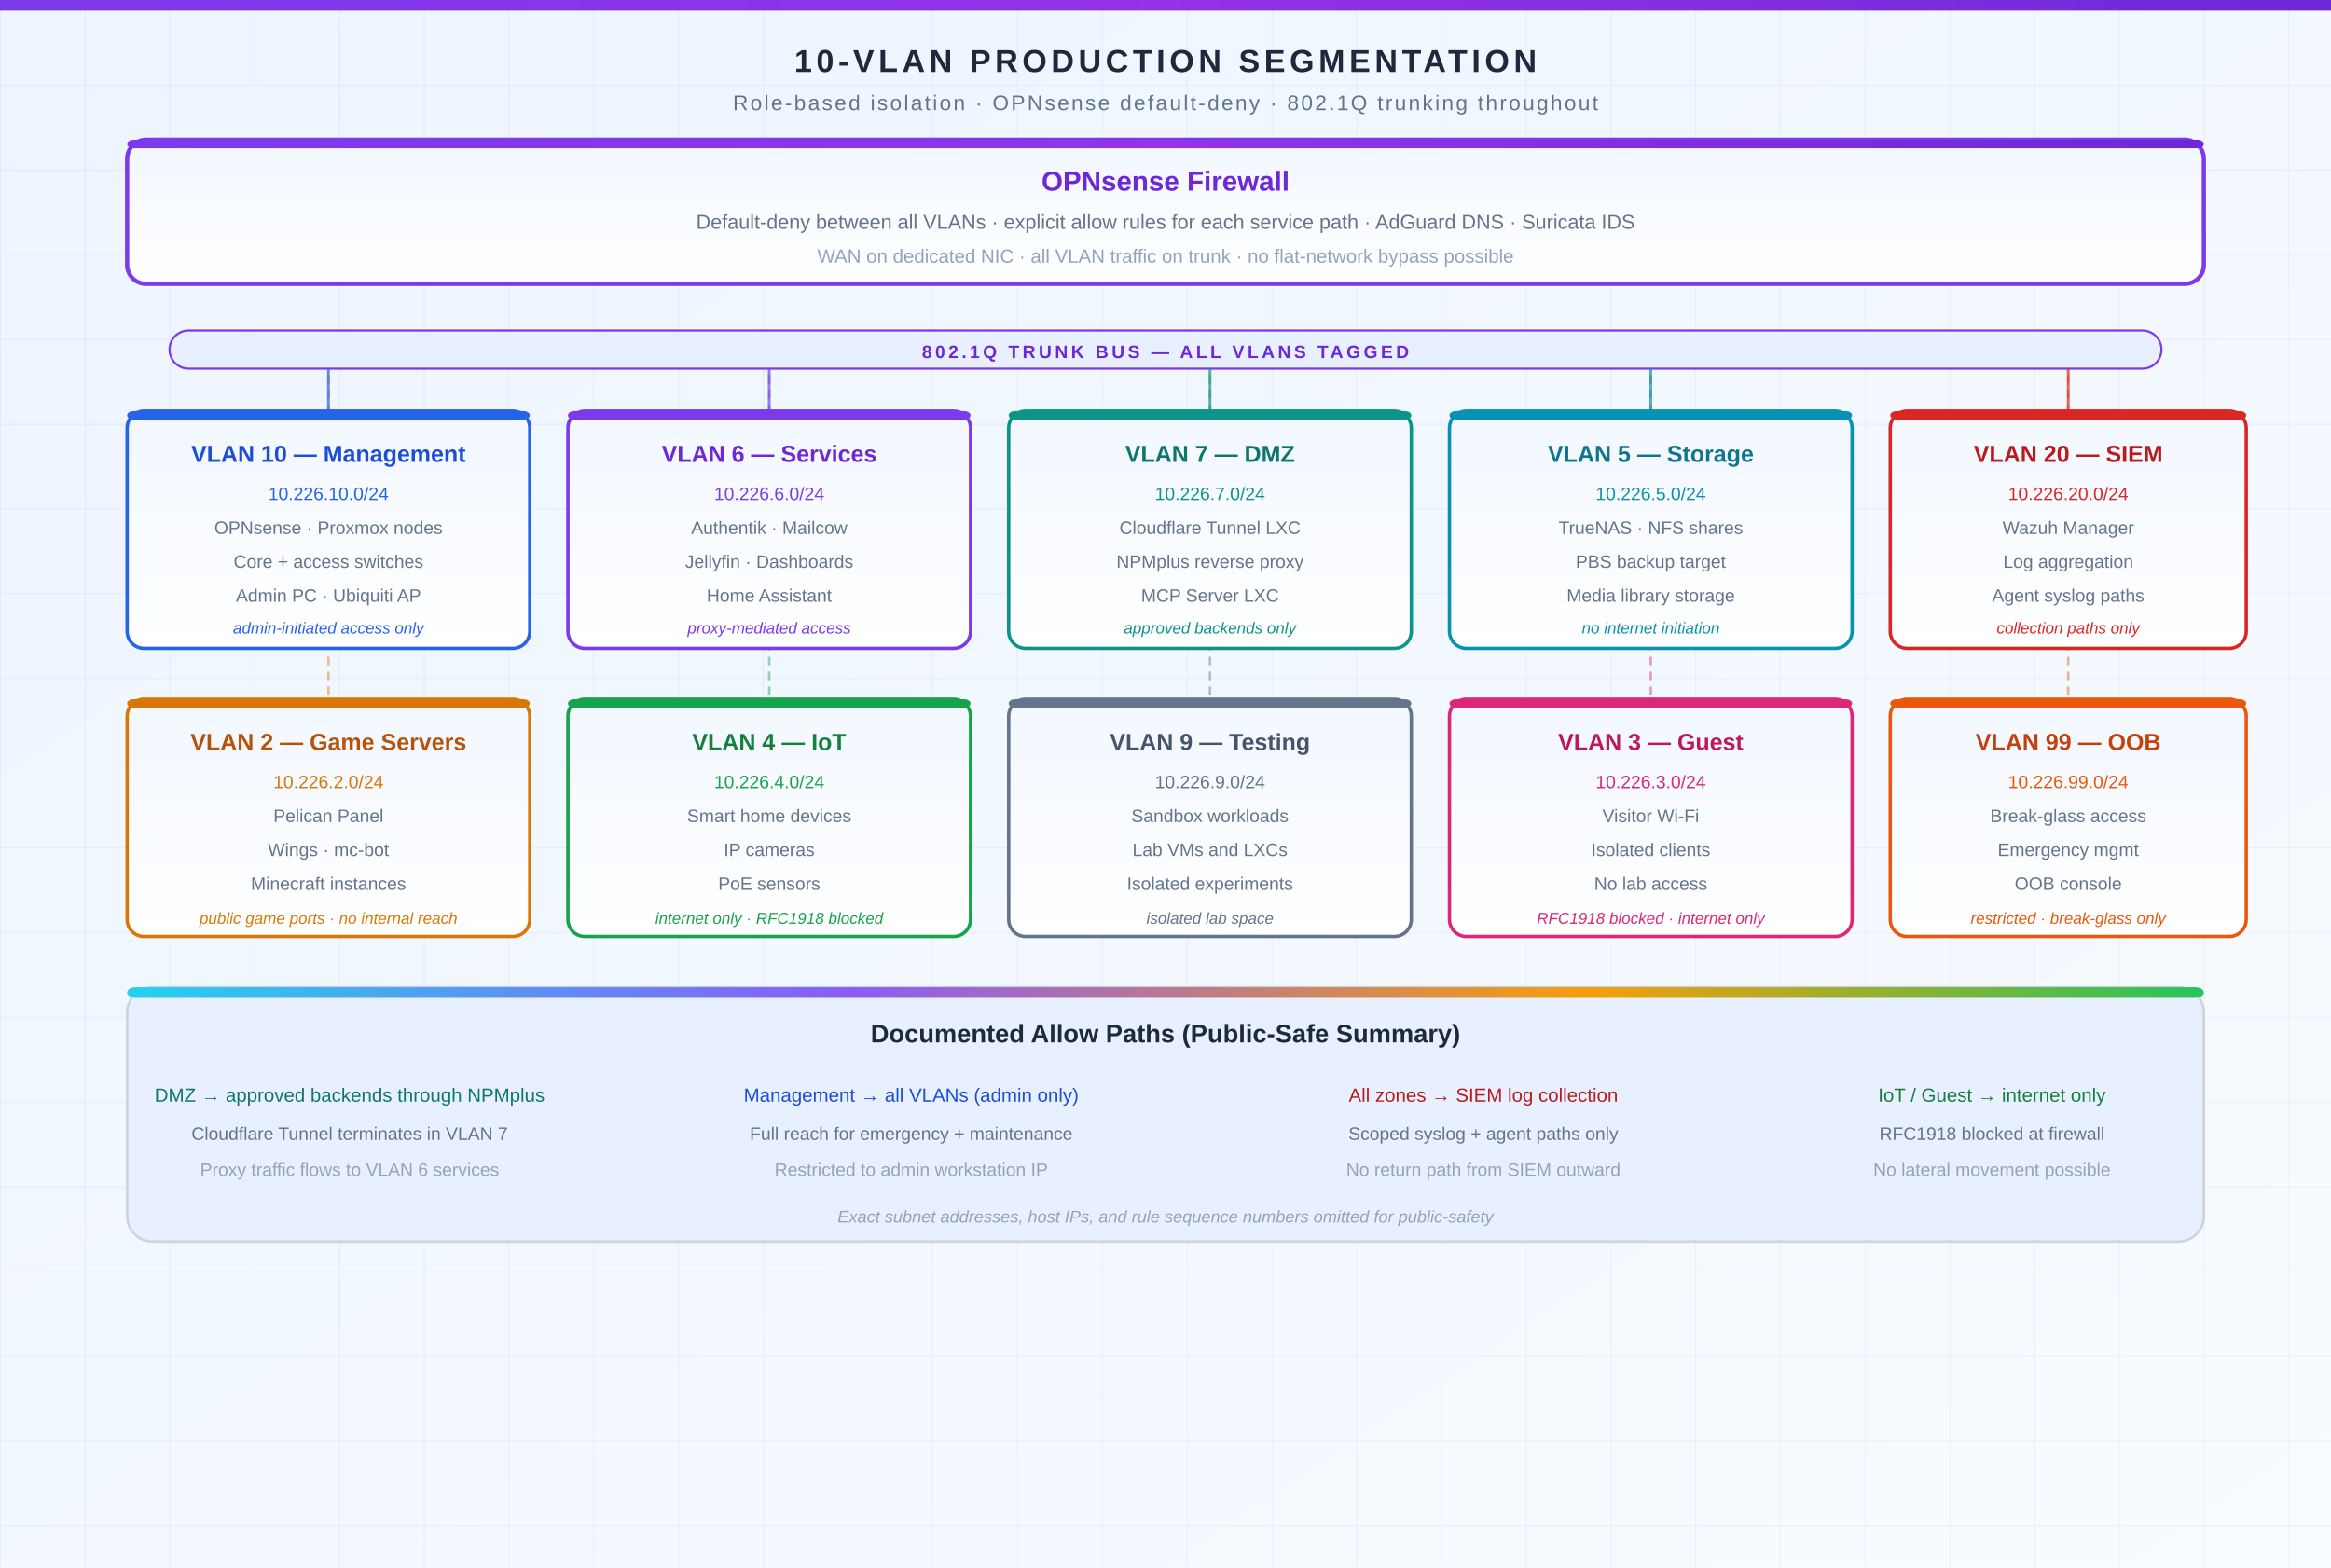
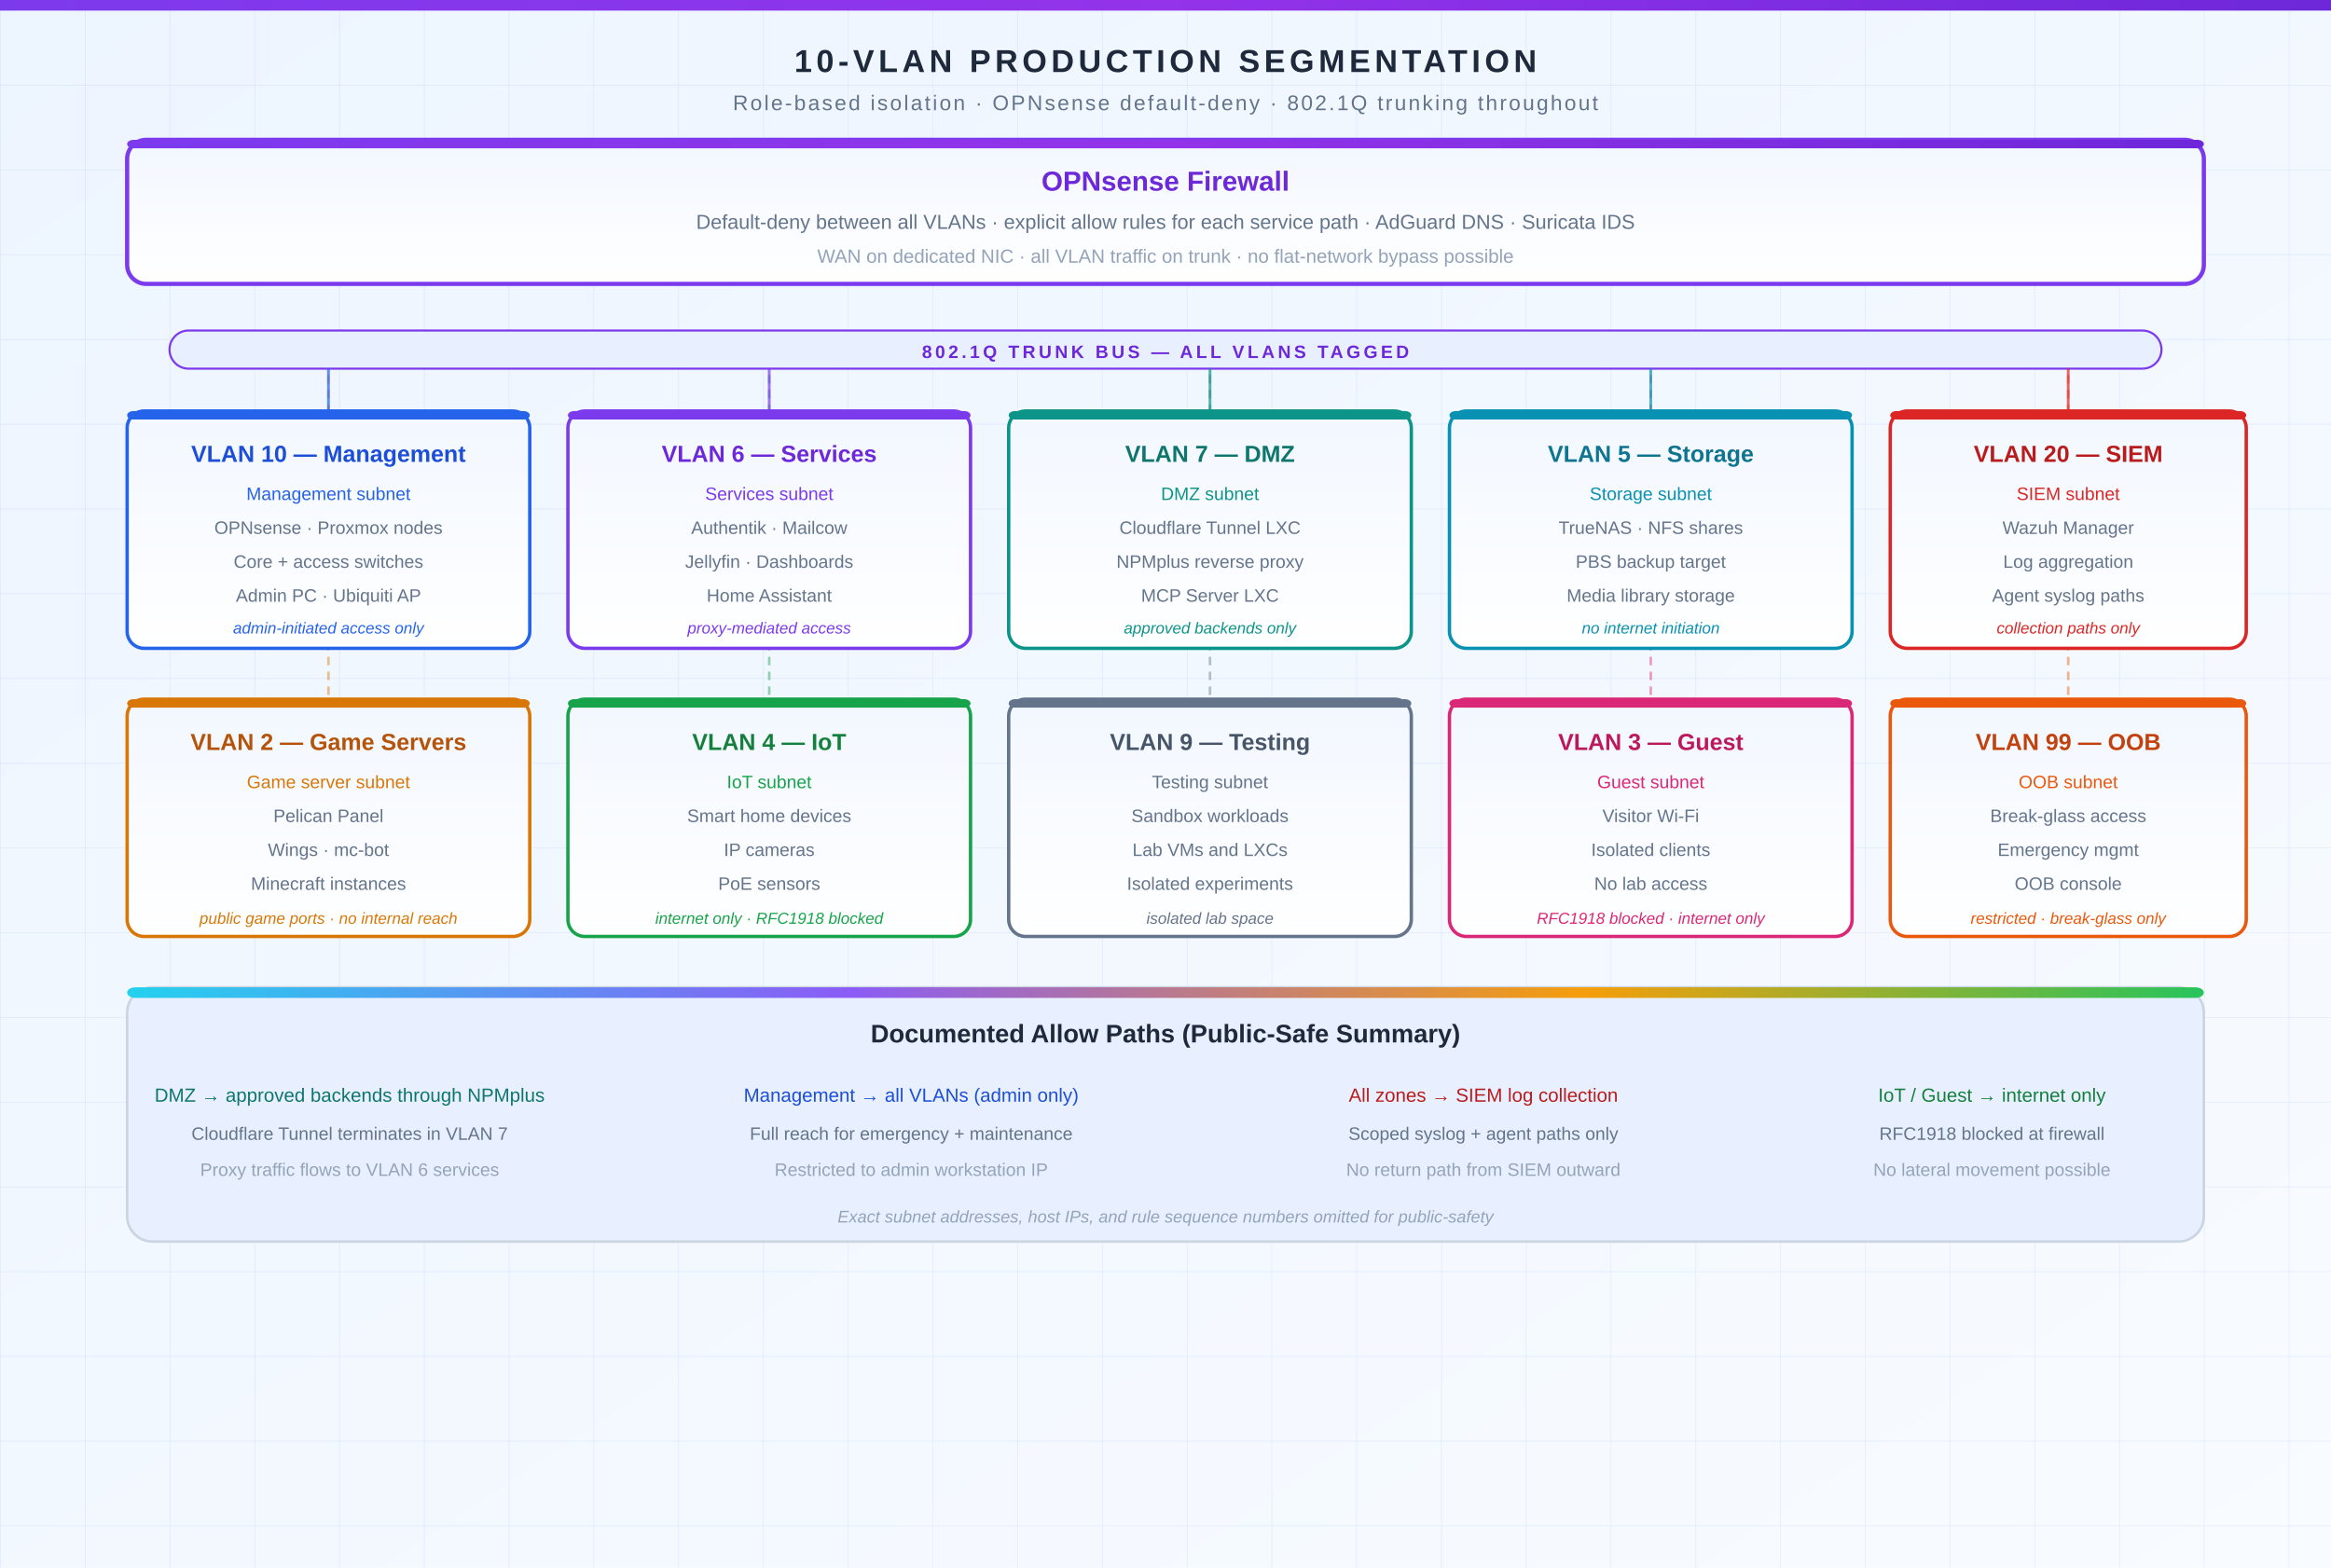
<svg xmlns="http://www.w3.org/2000/svg" data-diagram-theme="light" width="1100" height="740" viewBox="0 0 1100 740" font-family="'Segoe UI', Arial, sans-serif">
  <defs>
    <linearGradient id="bg" x1="0" y1="0" x2="1" y2="1">
      <stop offset="0%" stop-color="#edf5ff" />
      <stop offset="100%" stop-color="#f8fbff" />
    </linearGradient>
    <linearGradient id="card" x1="0" y1="0" x2="0" y2="1">
      <stop offset="0%" stop-color="#f2f7ff" />
      <stop offset="100%" stop-color="#ffffff" />
    </linearGradient>
    <linearGradient id="purpleBar" x1="0" y1="0" x2="1" y2="0">
      <stop offset="0%" stop-color="#7c3aed" />
      <stop offset="50%" stop-color="#9333ea" />
      <stop offset="100%" stop-color="#6d28d9" />
    </linearGradient>
    <linearGradient id="bar" x1="0" y1="0" x2="1" y2="0">
      <stop offset="0%" stop-color="#22d3ee" />
      <stop offset="35%" stop-color="#8b5cf6" />
      <stop offset="70%" stop-color="#f59e0b" />
      <stop offset="100%" stop-color="#22c55e" />
    </linearGradient>
    <pattern id="grid" width="40" height="40" patternUnits="userSpaceOnUse">
      <path d="M40 0H0V40" fill="none" stroke="#2563eb" stroke-width="0.35" opacity="0.18" />
    </pattern>
  </defs>
  <rect width="1100" height="740" fill="url(#bg)" />
  <rect width="1100" height="740" fill="url(#grid)" />
  <rect x="0" y="0" width="1100" height="5" fill="url(#purpleBar)" />
  <text x="550" y="34" text-anchor="middle" fill="#1e293b" font-size="15" font-weight="700" letter-spacing="2">10-VLAN PRODUCTION SEGMENTATION</text>
  <text x="550" y="52" text-anchor="middle" fill="#64748b" font-size="10" letter-spacing="1">Role-based isolation · OPNsense default-deny · 802.1Q trunking throughout</text>
  <rect x="60" y="66" width="980" height="68" rx="9" fill="url(#card)" stroke="#7c3aed" stroke-width="2" />
  <rect x="60" y="66" width="980" height="4" rx="3" fill="url(#purpleBar)" />
  <text x="550" y="90" text-anchor="middle" fill="#6d28d9" font-size="13" font-weight="700">OPNsense Firewall</text>
  <text x="550" y="108" text-anchor="middle" fill="#64748b" font-size="9.5">Default-deny between all VLANs · explicit allow rules for each service path · AdGuard DNS · Suricata IDS</text>
  <text x="550" y="124" text-anchor="middle" fill="#94a3b8" font-size="9">WAN on dedicated NIC · all VLAN traffic on trunk · no flat-network bypass possible</text>
  <g opacity="0.45" stroke-dasharray="4,3">
    <line x1="155" y1="156" x2="155" y2="330" stroke="#d97706" stroke-width="1.2" />
    <line x1="363" y1="156" x2="363" y2="330" stroke="#16a34a" stroke-width="1.2" />
    <line x1="571" y1="156" x2="571" y2="330" stroke="#64748b" stroke-width="1.2" />
    <line x1="779" y1="156" x2="779" y2="330" stroke="#db2777" stroke-width="1.2" />
    <line x1="976" y1="156" x2="976" y2="330" stroke="#ea580c" stroke-width="1.2" />
  </g>
  <rect x="80" y="156" width="940" height="18" rx="9" fill="#e8f0ff" stroke="#7c3aed" stroke-width="1" />
  <text x="550" y="169" text-anchor="middle" fill="#6d28d9" font-size="8.5" font-weight="700" letter-spacing="1.5">802.1Q TRUNK BUS — ALL VLANS TAGGED</text>
  <g opacity="0.7">
    <line x1="155" y1="174" x2="155" y2="194" stroke="#2563eb" stroke-width="1.3" />
    <line x1="363" y1="174" x2="363" y2="194" stroke="#7c3aed" stroke-width="1.3" />
    <line x1="571" y1="174" x2="571" y2="194" stroke="#0d9488" stroke-width="1.3" />
    <line x1="779" y1="174" x2="779" y2="194" stroke="#0891b2" stroke-width="1.3" />
    <line x1="976" y1="174" x2="976" y2="194" stroke="#dc2626" stroke-width="1.3" />
  </g>
  <rect x="60" y="194" width="190" height="112" rx="8" fill="url(#card)" stroke="#2563eb" stroke-width="1.6" />
  <rect x="60" y="194" width="190" height="4" rx="3" fill="#2563eb" />
  <text x="155" y="218" text-anchor="middle" fill="#1d4ed8" font-size="11" font-weight="700">VLAN 10 — Management</text>
-   <text x="155" y="236" text-anchor="middle" fill="#2563eb" font-size="8.5">10.226.10.0/24</text>
+   <text x="155" y="236" text-anchor="middle" fill="#2563eb" font-size="8.5">Management subnet</text>
  <text x="155" y="252" text-anchor="middle" fill="#64748b" font-size="8.5">OPNsense · Proxmox nodes</text>
  <text x="155" y="268" text-anchor="middle" fill="#64748b" font-size="8.5">Core + access switches</text>
  <text x="155" y="284" text-anchor="middle" fill="#64748b" font-size="8.5">Admin PC · Ubiquiti AP</text>
  <text x="155" y="299" text-anchor="middle" fill="#2563eb" font-size="7.5" font-style="italic">admin-initiated access only</text>
  <rect x="268" y="194" width="190" height="112" rx="8" fill="url(#card)" stroke="#7c3aed" stroke-width="1.6" />
  <rect x="268" y="194" width="190" height="4" rx="3" fill="#7c3aed" />
  <text x="363" y="218" text-anchor="middle" fill="#6d28d9" font-size="11" font-weight="700">VLAN 6 — Services</text>
-   <text x="363" y="236" text-anchor="middle" fill="#7c3aed" font-size="8.5">10.226.6.0/24</text>
+   <text x="363" y="236" text-anchor="middle" fill="#7c3aed" font-size="8.5">Services subnet</text>
  <text x="363" y="252" text-anchor="middle" fill="#64748b" font-size="8.5">Authentik · Mailcow</text>
  <text x="363" y="268" text-anchor="middle" fill="#64748b" font-size="8.5">Jellyfin · Dashboards</text>
  <text x="363" y="284" text-anchor="middle" fill="#64748b" font-size="8.5">Home Assistant</text>
  <text x="363" y="299" text-anchor="middle" fill="#7c3aed" font-size="7.5" font-style="italic">proxy-mediated access</text>
  <rect x="476" y="194" width="190" height="112" rx="8" fill="url(#card)" stroke="#0d9488" stroke-width="1.6" />
  <rect x="476" y="194" width="190" height="4" rx="3" fill="#0d9488" />
  <text x="571" y="218" text-anchor="middle" fill="#0f766e" font-size="11" font-weight="700">VLAN 7 — DMZ</text>
-   <text x="571" y="236" text-anchor="middle" fill="#0d9488" font-size="8.5">10.226.7.0/24</text>
+   <text x="571" y="236" text-anchor="middle" fill="#0d9488" font-size="8.5">DMZ subnet</text>
  <text x="571" y="252" text-anchor="middle" fill="#64748b" font-size="8.5">Cloudflare Tunnel LXC</text>
  <text x="571" y="268" text-anchor="middle" fill="#64748b" font-size="8.5">NPMplus reverse proxy</text>
  <text x="571" y="284" text-anchor="middle" fill="#64748b" font-size="8.5">MCP Server LXC</text>
  <text x="571" y="299" text-anchor="middle" fill="#0d9488" font-size="7.5" font-style="italic">approved backends only</text>
  <rect x="684" y="194" width="190" height="112" rx="8" fill="url(#card)" stroke="#0891b2" stroke-width="1.6" />
  <rect x="684" y="194" width="190" height="4" rx="3" fill="#0891b2" />
  <text x="779" y="218" text-anchor="middle" fill="#0e7490" font-size="11" font-weight="700">VLAN 5 — Storage</text>
-   <text x="779" y="236" text-anchor="middle" fill="#0891b2" font-size="8.5">10.226.5.0/24</text>
+   <text x="779" y="236" text-anchor="middle" fill="#0891b2" font-size="8.5">Storage subnet</text>
  <text x="779" y="252" text-anchor="middle" fill="#64748b" font-size="8.5">TrueNAS · NFS shares</text>
  <text x="779" y="268" text-anchor="middle" fill="#64748b" font-size="8.5">PBS backup target</text>
  <text x="779" y="284" text-anchor="middle" fill="#64748b" font-size="8.5">Media library storage</text>
  <text x="779" y="299" text-anchor="middle" fill="#0891b2" font-size="7.5" font-style="italic">no internet initiation</text>
  <rect x="892" y="194" width="168" height="112" rx="8" fill="url(#card)" stroke="#dc2626" stroke-width="1.6" />
  <rect x="892" y="194" width="168" height="4" rx="3" fill="#dc2626" />
  <text x="976" y="218" text-anchor="middle" fill="#b91c1c" font-size="11" font-weight="700">VLAN 20 — SIEM</text>
-   <text x="976" y="236" text-anchor="middle" fill="#dc2626" font-size="8.5">10.226.20.0/24</text>
+   <text x="976" y="236" text-anchor="middle" fill="#dc2626" font-size="8.5">SIEM subnet</text>
  <text x="976" y="252" text-anchor="middle" fill="#64748b" font-size="8.5">Wazuh Manager</text>
  <text x="976" y="268" text-anchor="middle" fill="#64748b" font-size="8.5">Log aggregation</text>
  <text x="976" y="284" text-anchor="middle" fill="#64748b" font-size="8.5">Agent syslog paths</text>
  <text x="976" y="299" text-anchor="middle" fill="#dc2626" font-size="7.5" font-style="italic">collection paths only</text>
  <rect x="60" y="330" width="190" height="112" rx="8" fill="url(#card)" stroke="#d97706" stroke-width="1.6" />
  <rect x="60" y="330" width="190" height="4" rx="3" fill="#d97706" />
  <text x="155" y="354" text-anchor="middle" fill="#b45309" font-size="11" font-weight="700">VLAN 2 — Game Servers</text>
-   <text x="155" y="372" text-anchor="middle" fill="#d97706" font-size="8.5">10.226.2.0/24</text>
+   <text x="155" y="372" text-anchor="middle" fill="#d97706" font-size="8.5">Game server subnet</text>
  <text x="155" y="388" text-anchor="middle" fill="#64748b" font-size="8.5">Pelican Panel</text>
  <text x="155" y="404" text-anchor="middle" fill="#64748b" font-size="8.5">Wings · mc-bot</text>
  <text x="155" y="420" text-anchor="middle" fill="#64748b" font-size="8.5">Minecraft instances</text>
  <text x="155" y="436" text-anchor="middle" fill="#d97706" font-size="7.5" font-style="italic">public game ports · no internal reach</text>
  <rect x="268" y="330" width="190" height="112" rx="8" fill="url(#card)" stroke="#16a34a" stroke-width="1.6" />
  <rect x="268" y="330" width="190" height="4" rx="3" fill="#16a34a" />
  <text x="363" y="354" text-anchor="middle" fill="#15803d" font-size="11" font-weight="700">VLAN 4 — IoT</text>
-   <text x="363" y="372" text-anchor="middle" fill="#16a34a" font-size="8.5">10.226.4.0/24</text>
+   <text x="363" y="372" text-anchor="middle" fill="#16a34a" font-size="8.5">IoT subnet</text>
  <text x="363" y="388" text-anchor="middle" fill="#64748b" font-size="8.5">Smart home devices</text>
  <text x="363" y="404" text-anchor="middle" fill="#64748b" font-size="8.5">IP cameras</text>
  <text x="363" y="420" text-anchor="middle" fill="#64748b" font-size="8.5">PoE sensors</text>
  <text x="363" y="436" text-anchor="middle" fill="#16a34a" font-size="7.5" font-style="italic">internet only · RFC1918 blocked</text>
  <rect x="476" y="330" width="190" height="112" rx="8" fill="url(#card)" stroke="#64748b" stroke-width="1.6" />
  <rect x="476" y="330" width="190" height="4" rx="3" fill="#64748b" />
  <text x="571" y="354" text-anchor="middle" fill="#475569" font-size="11" font-weight="700">VLAN 9 — Testing</text>
-   <text x="571" y="372" text-anchor="middle" fill="#64748b" font-size="8.5">10.226.9.0/24</text>
+   <text x="571" y="372" text-anchor="middle" fill="#64748b" font-size="8.5">Testing subnet</text>
  <text x="571" y="388" text-anchor="middle" fill="#64748b" font-size="8.5">Sandbox workloads</text>
  <text x="571" y="404" text-anchor="middle" fill="#64748b" font-size="8.5">Lab VMs and LXCs</text>
  <text x="571" y="420" text-anchor="middle" fill="#64748b" font-size="8.5">Isolated experiments</text>
  <text x="571" y="436" text-anchor="middle" fill="#64748b" font-size="7.5" font-style="italic">isolated lab space</text>
  <rect x="684" y="330" width="190" height="112" rx="8" fill="url(#card)" stroke="#db2777" stroke-width="1.6" />
  <rect x="684" y="330" width="190" height="4" rx="3" fill="#db2777" />
  <text x="779" y="354" text-anchor="middle" fill="#be185d" font-size="11" font-weight="700">VLAN 3 — Guest</text>
-   <text x="779" y="372" text-anchor="middle" fill="#db2777" font-size="8.5">10.226.3.0/24</text>
+   <text x="779" y="372" text-anchor="middle" fill="#db2777" font-size="8.5">Guest subnet</text>
  <text x="779" y="388" text-anchor="middle" fill="#64748b" font-size="8.5">Visitor Wi-Fi</text>
  <text x="779" y="404" text-anchor="middle" fill="#64748b" font-size="8.5">Isolated clients</text>
  <text x="779" y="420" text-anchor="middle" fill="#64748b" font-size="8.5">No lab access</text>
  <text x="779" y="436" text-anchor="middle" fill="#db2777" font-size="7.5" font-style="italic">RFC1918 blocked · internet only</text>
  <rect x="892" y="330" width="168" height="112" rx="8" fill="url(#card)" stroke="#ea580c" stroke-width="1.6" />
  <rect x="892" y="330" width="168" height="4" rx="3" fill="#ea580c" />
  <text x="976" y="354" text-anchor="middle" fill="#c2410c" font-size="11" font-weight="700">VLAN 99 — OOB</text>
-   <text x="976" y="372" text-anchor="middle" fill="#ea580c" font-size="8.5">10.226.99.0/24</text>
+   <text x="976" y="372" text-anchor="middle" fill="#ea580c" font-size="8.5">OOB subnet</text>
  <text x="976" y="388" text-anchor="middle" fill="#64748b" font-size="8.5">Break-glass access</text>
  <text x="976" y="404" text-anchor="middle" fill="#64748b" font-size="8.5">Emergency mgmt</text>
  <text x="976" y="420" text-anchor="middle" fill="#64748b" font-size="8.5">OOB console</text>
  <text x="976" y="436" text-anchor="middle" fill="#ea580c" font-size="7.5" font-style="italic">restricted · break-glass only</text>
  <rect x="60" y="466" width="980" height="120" rx="12" fill="#e8f0ff" stroke="#cbd5e1" stroke-width="1.2" />
  <rect x="60" y="466" width="980" height="5" rx="4" fill="url(#bar)" />
  <text x="550" y="492" text-anchor="middle" fill="#1e293b" font-size="12" font-weight="700">Documented Allow Paths (Public-Safe Summary)</text>
  <text x="165" y="520" text-anchor="middle" fill="#0f766e" font-size="9">DMZ → approved backends through NPMplus</text>
  <text x="165" y="538" text-anchor="middle" fill="#64748b" font-size="8.5">Cloudflare Tunnel terminates in VLAN 7</text>
  <text x="165" y="555" text-anchor="middle" fill="#94a3b8" font-size="8.5">Proxy traffic flows to VLAN 6 services</text>
  <text x="430" y="520" text-anchor="middle" fill="#1d4ed8" font-size="9">Management → all VLANs (admin only)</text>
  <text x="430" y="538" text-anchor="middle" fill="#64748b" font-size="8.5">Full reach for emergency + maintenance</text>
  <text x="430" y="555" text-anchor="middle" fill="#94a3b8" font-size="8.5">Restricted to admin workstation IP</text>
  <text x="700" y="520" text-anchor="middle" fill="#b91c1c" font-size="9">All zones → SIEM log collection</text>
  <text x="700" y="538" text-anchor="middle" fill="#64748b" font-size="8.5">Scoped syslog + agent paths only</text>
  <text x="700" y="555" text-anchor="middle" fill="#94a3b8" font-size="8.5">No return path from SIEM outward</text>
  <text x="940" y="520" text-anchor="middle" fill="#15803d" font-size="9">IoT / Guest → internet only</text>
  <text x="940" y="538" text-anchor="middle" fill="#64748b" font-size="8.5">RFC1918 blocked at firewall</text>
  <text x="940" y="555" text-anchor="middle" fill="#94a3b8" font-size="8.5">No lateral movement possible</text>
  <text x="550" y="577" text-anchor="middle" fill="#94a3b8" font-size="8" font-style="italic">Exact subnet addresses, host IPs, and rule sequence numbers omitted for public-safety</text>
</svg>
